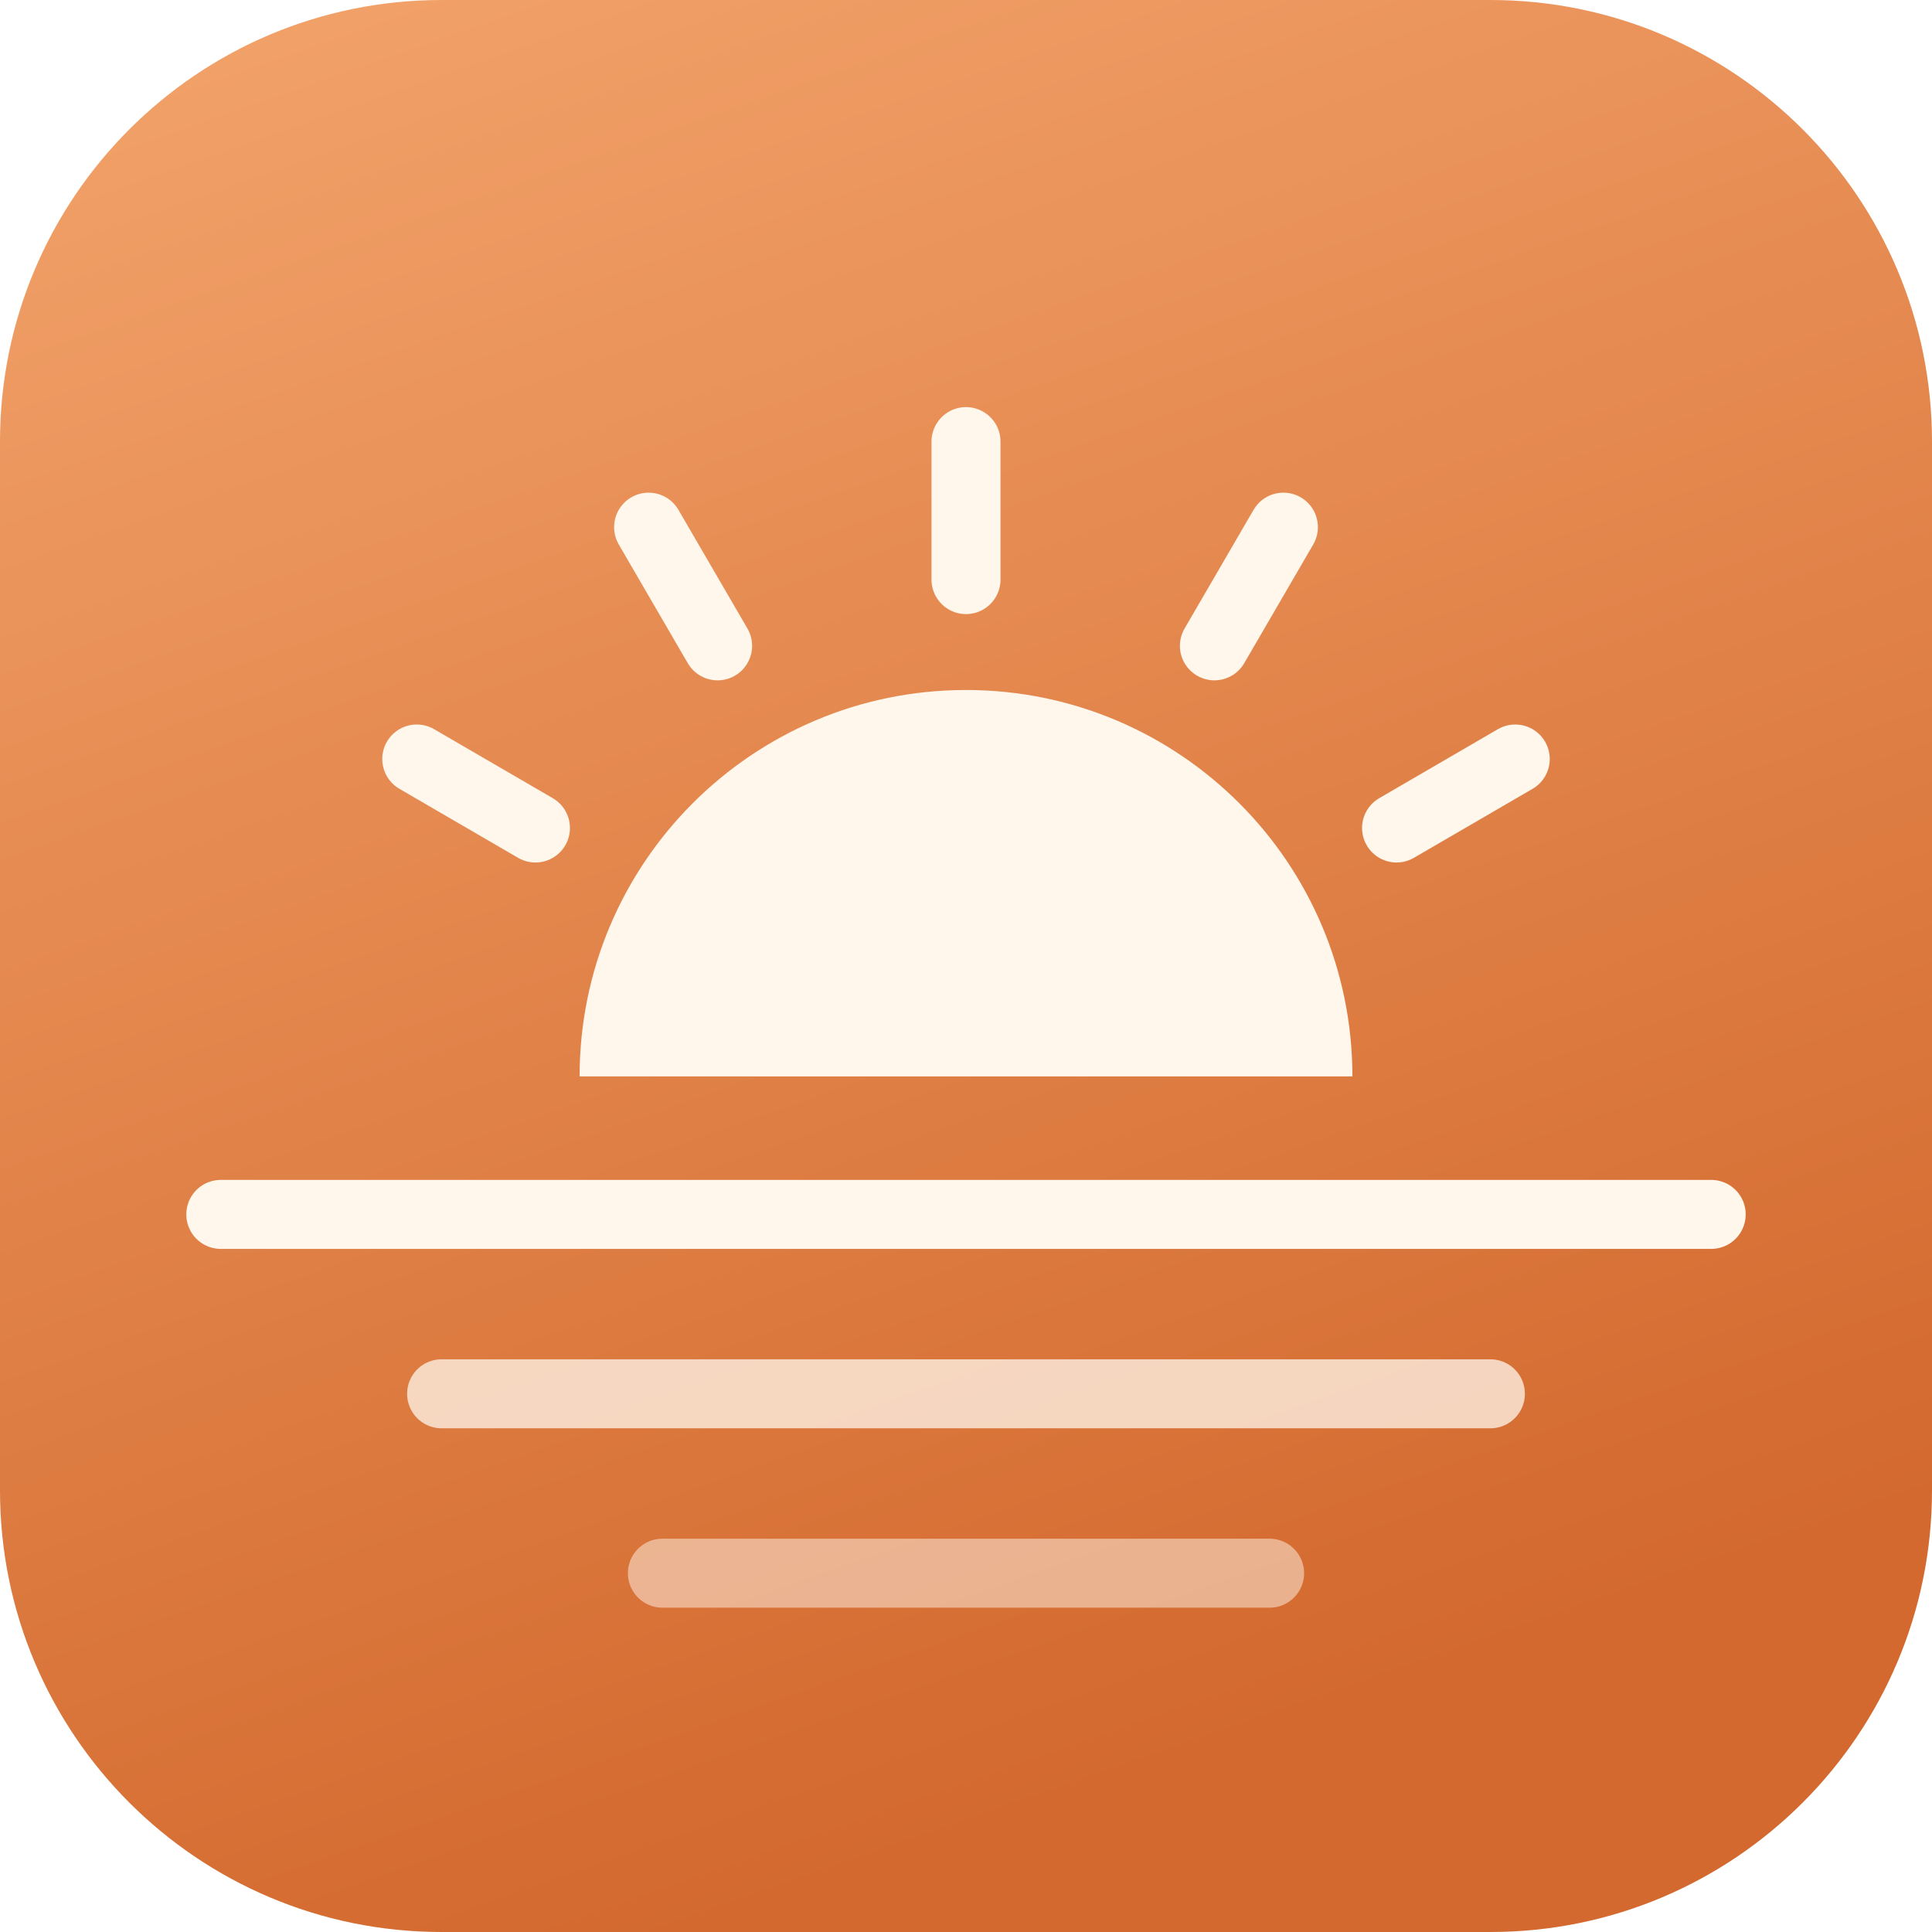
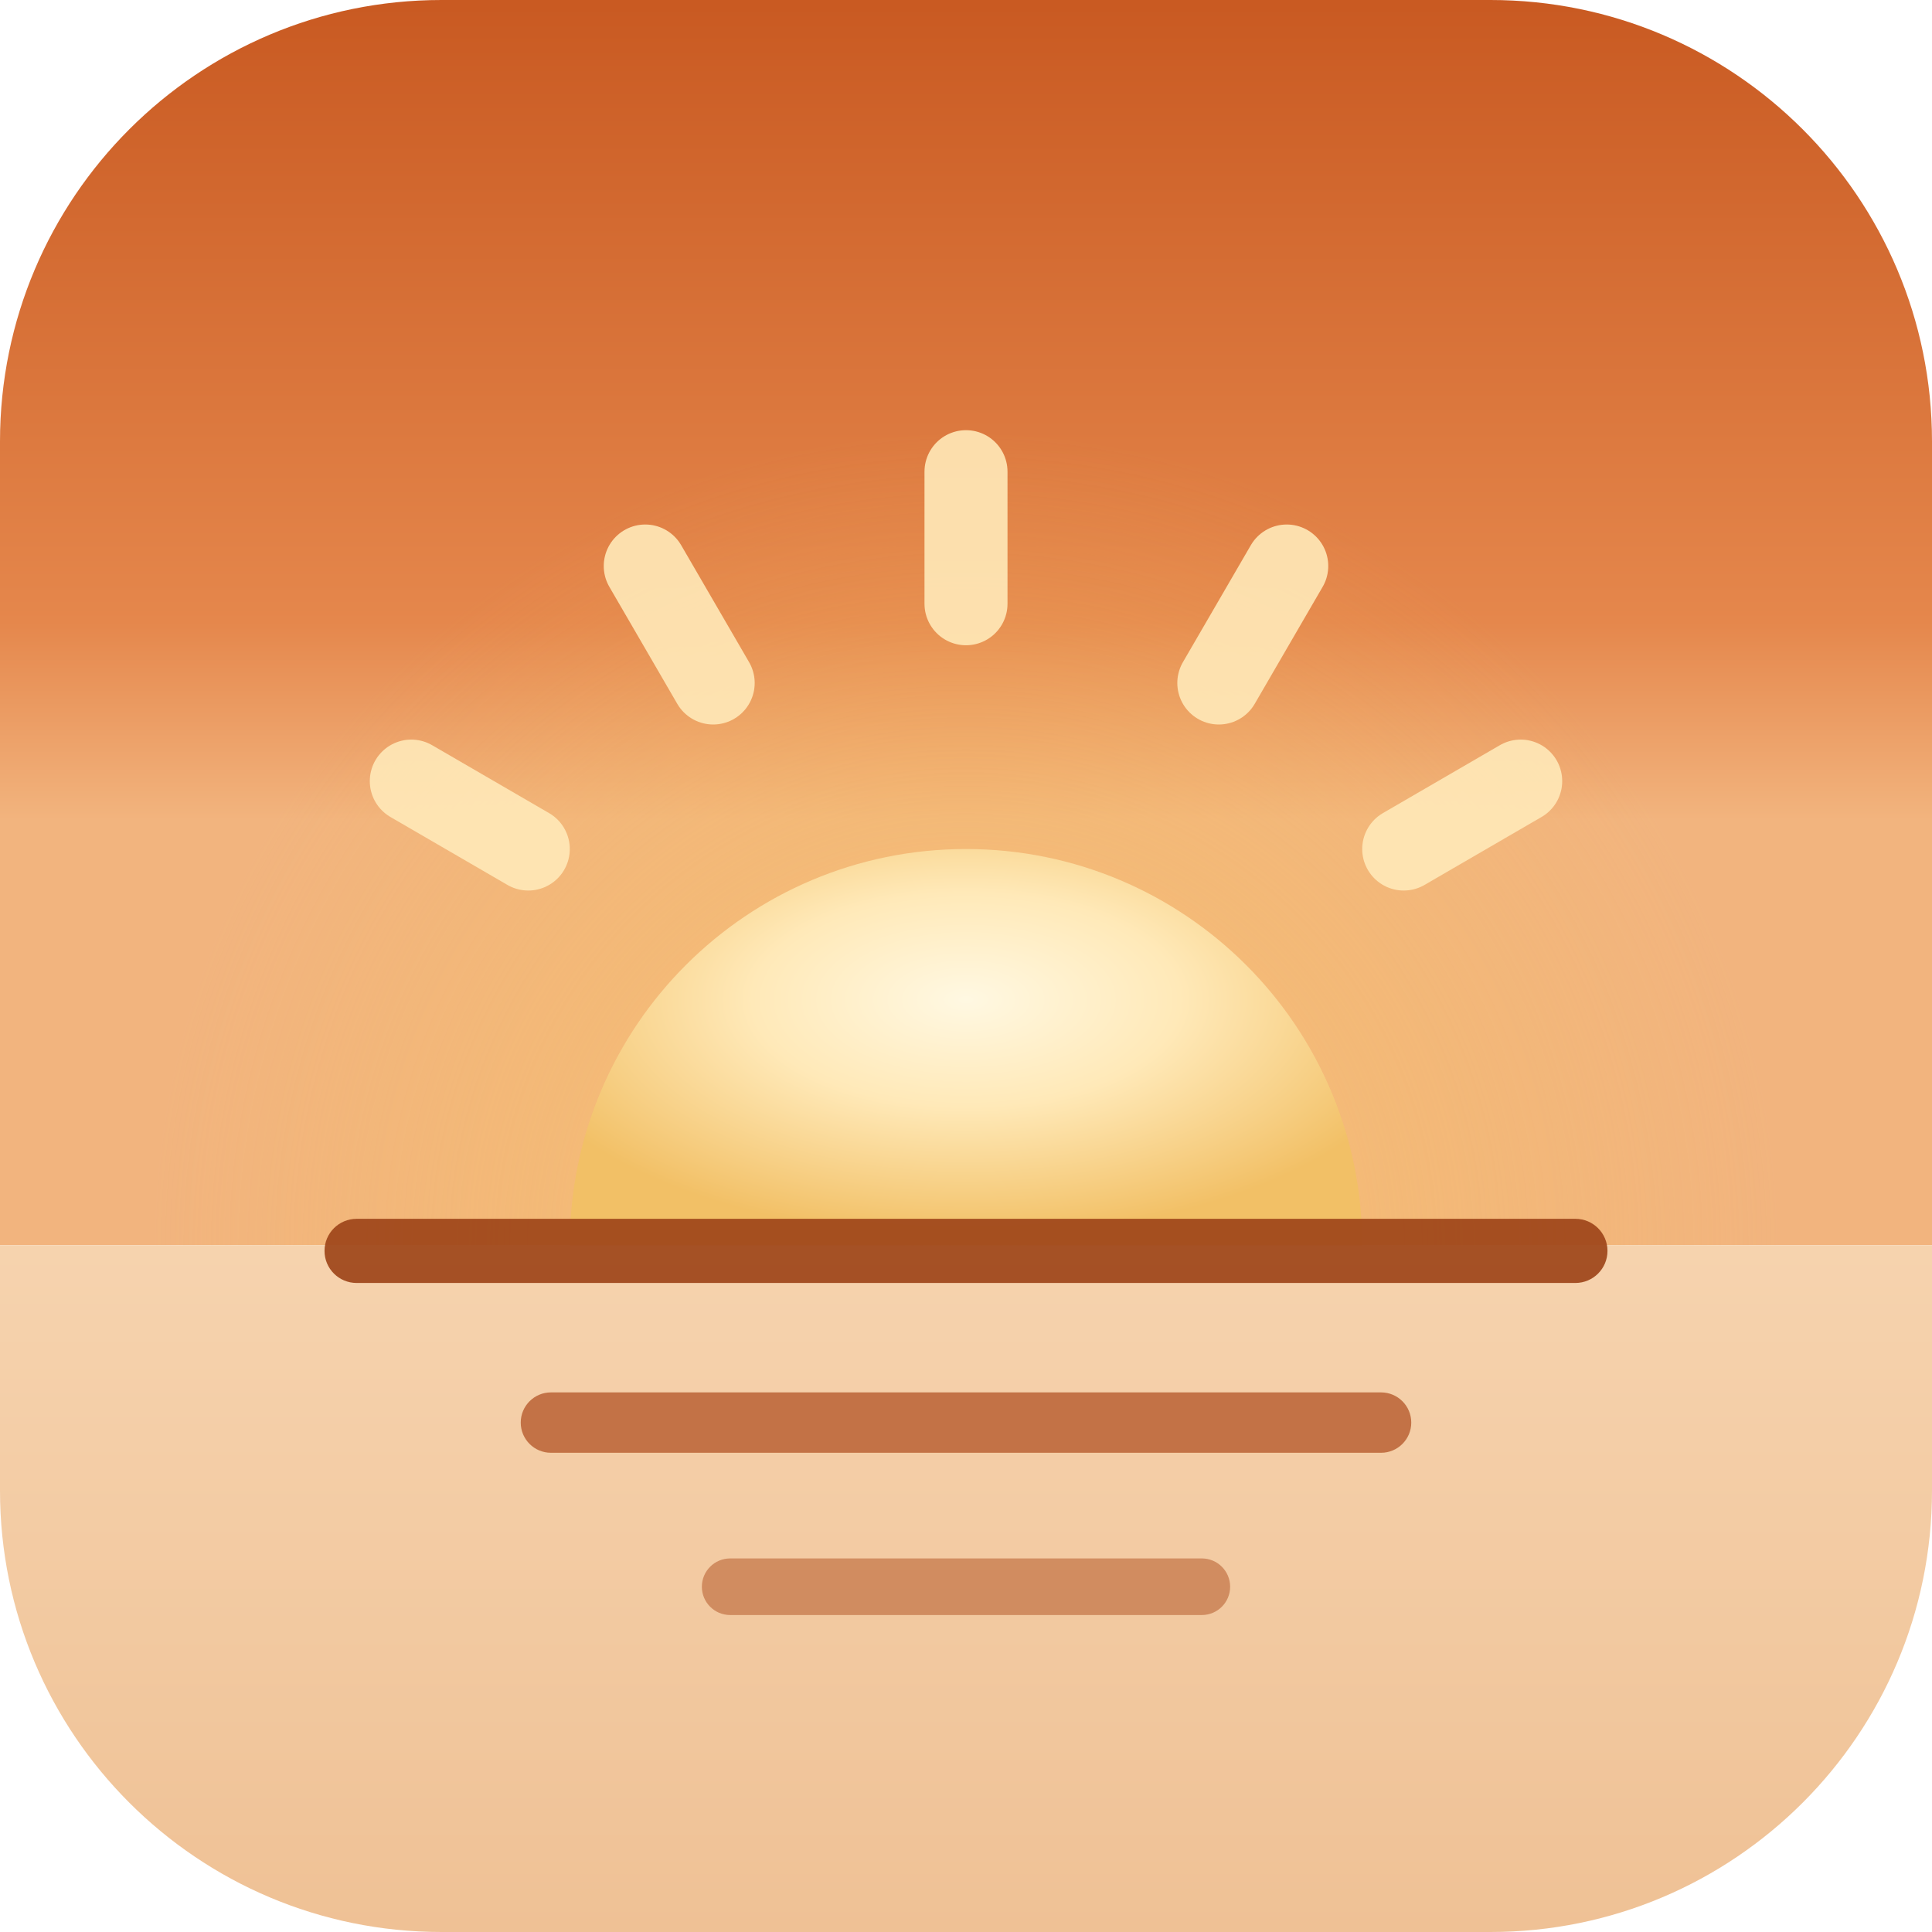
- <svg xmlns="http://www.w3.org/2000/svg" viewBox="0 0 140 140" role="img" aria-label="Soonish">
+ <svg xmlns="http://www.w3.org/2000/svg" viewBox="0 0 1024 1024" role="img" aria-label="Soonish">
  <defs>
-     <linearGradient id="g" x1="0" y1="0" x2="0.35" y2="1">
-       <stop offset="0" stop-color="#F3A46C" />
-       <stop offset="1" stop-color="#D3692E" />
+     <clipPath id="round">
+       <rect width="1024" height="1024" rx="234" />
+     </clipPath>
+     <radialGradient id="sun" cx="50%" cy="38%" r="60%">
+       <stop offset="0" stop-color="#FFF8E2" />
+       <stop offset=".45" stop-color="#FFE9B8" />
+       <stop offset="1" stop-color="#F2C066" />
+     </radialGradient>
+     <radialGradient id="glow" cx="50%" cy="50%" r="50%">
+       <stop offset="0" stop-color="#FFE3A0" stop-opacity=".85" />
+       <stop offset=".5" stop-color="#F7C46A" stop-opacity=".35" />
+       <stop offset="1" stop-color="#F2C066" stop-opacity="0" />
+     </radialGradient>
+     <linearGradient id="sky" x1="0" y1="0" x2="0" y2="1">
+       <stop offset="0" stop-color="#C95A22" />
+       <stop offset=".5" stop-color="#E5874C" />
+       <stop offset=".66" stop-color="#F2B47E" />
    </linearGradient>
+     <linearGradient id="ground" x1="0" y1="0" x2="0" y2="1">
+       <stop offset="0" stop-color="#F6D3AE" />
+       <stop offset="1" stop-color="#EFC195" />
+     </linearGradient>
+     <clipPath id="above">
+       <rect x="0" y="0" width="1024" height="660" />
+     </clipPath>
  </defs>
-   <rect width="140" height="140" rx="32" fill="url(#g)" />
-   <g transform="translate(0 -4)">
-     <path d="M42 82 a28 28 0 0 1 56 0 z" fill="#FFF6EC" />
-     <g stroke="#FFF6EC" stroke-width="5" stroke-linecap="round">
-       <line x1="70" y1="46" x2="70" y2="36" />
-       <line x1="88" y1="50.8" x2="93" y2="42.2" />
-       <line x1="101.2" y1="64" x2="109.8" y2="59" />
-       <line x1="52" y1="50.8" x2="47" y2="42.2" />
-       <line x1="38.8" y1="64" x2="30.2" y2="59" />
-       <line x1="16" y1="92" x2="124" y2="92" />
-       <line x1="32" y1="105" x2="108" y2="105" stroke-opacity="0.75" />
-       <line x1="48" y1="118" x2="92" y2="118" stroke-opacity="0.5" />
+   <g clip-path="url(#round)">
+     <rect width="1024" height="660" fill="url(#sky)" />
+     <rect y="660" width="1024" height="364" fill="url(#ground)" />
+     <circle cx="512" cy="660" r="430" fill="url(#glow)" clip-path="url(#above)" opacity="1.0" />
+     <g stroke="#FFE9B8" stroke-linecap="round" stroke-width="44" opacity=".9">
+       <line x1="512" y1="250" x2="512" y2="320" />
+       <line x1="342" y1="300" x2="378" y2="362" />
+       <line x1="682" y1="300" x2="646" y2="362" />
+       <line x1="218" y1="414" x2="280" y2="450" />
+       <line x1="806" y1="414" x2="744" y2="450" />
    </g>
+     <path d="M302 660 A210 210 0 0 1 722 660 Z" fill="url(#sun)" />
+     <rect x="172" y="646" width="680" height="34" rx="17" fill="#9E4519" opacity=".92" />
+     <rect x="276" y="738" width="472" height="32" rx="16" fill="#B5592A" opacity=".78" />
+     <rect x="372" y="826" width="280" height="30" rx="15" fill="#B5592A" opacity=".55" />
  </g>
</svg>
